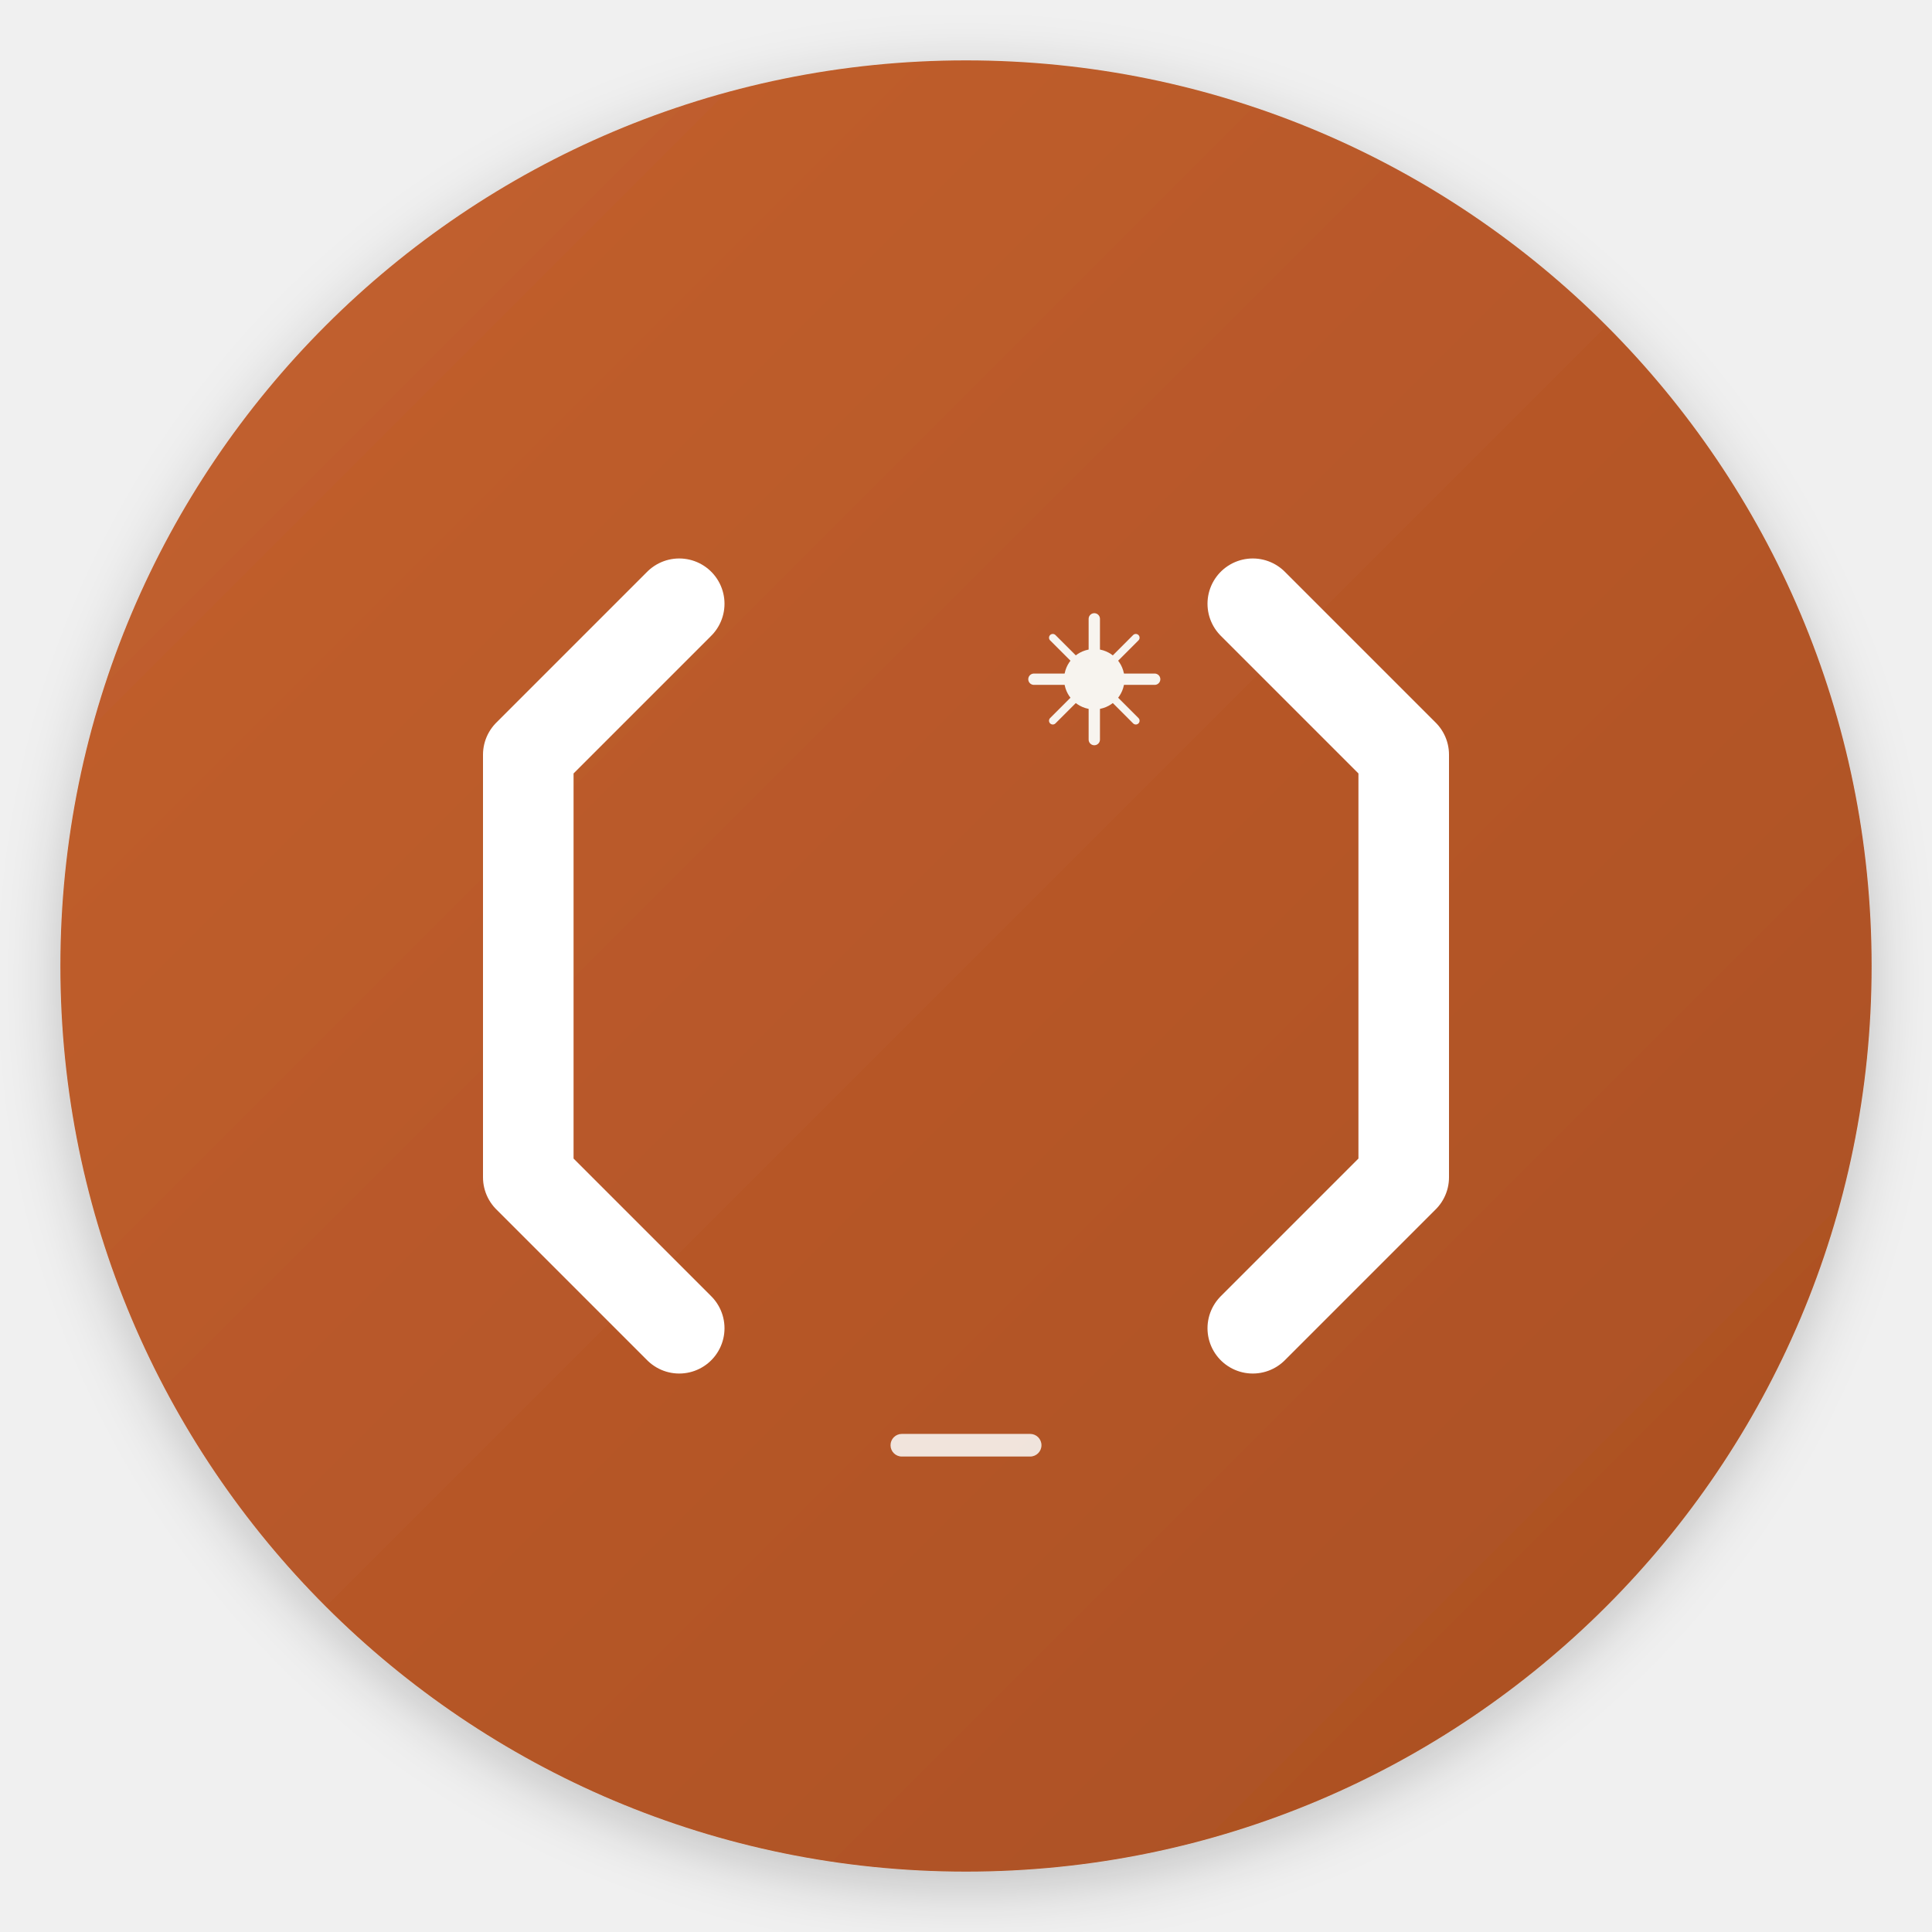
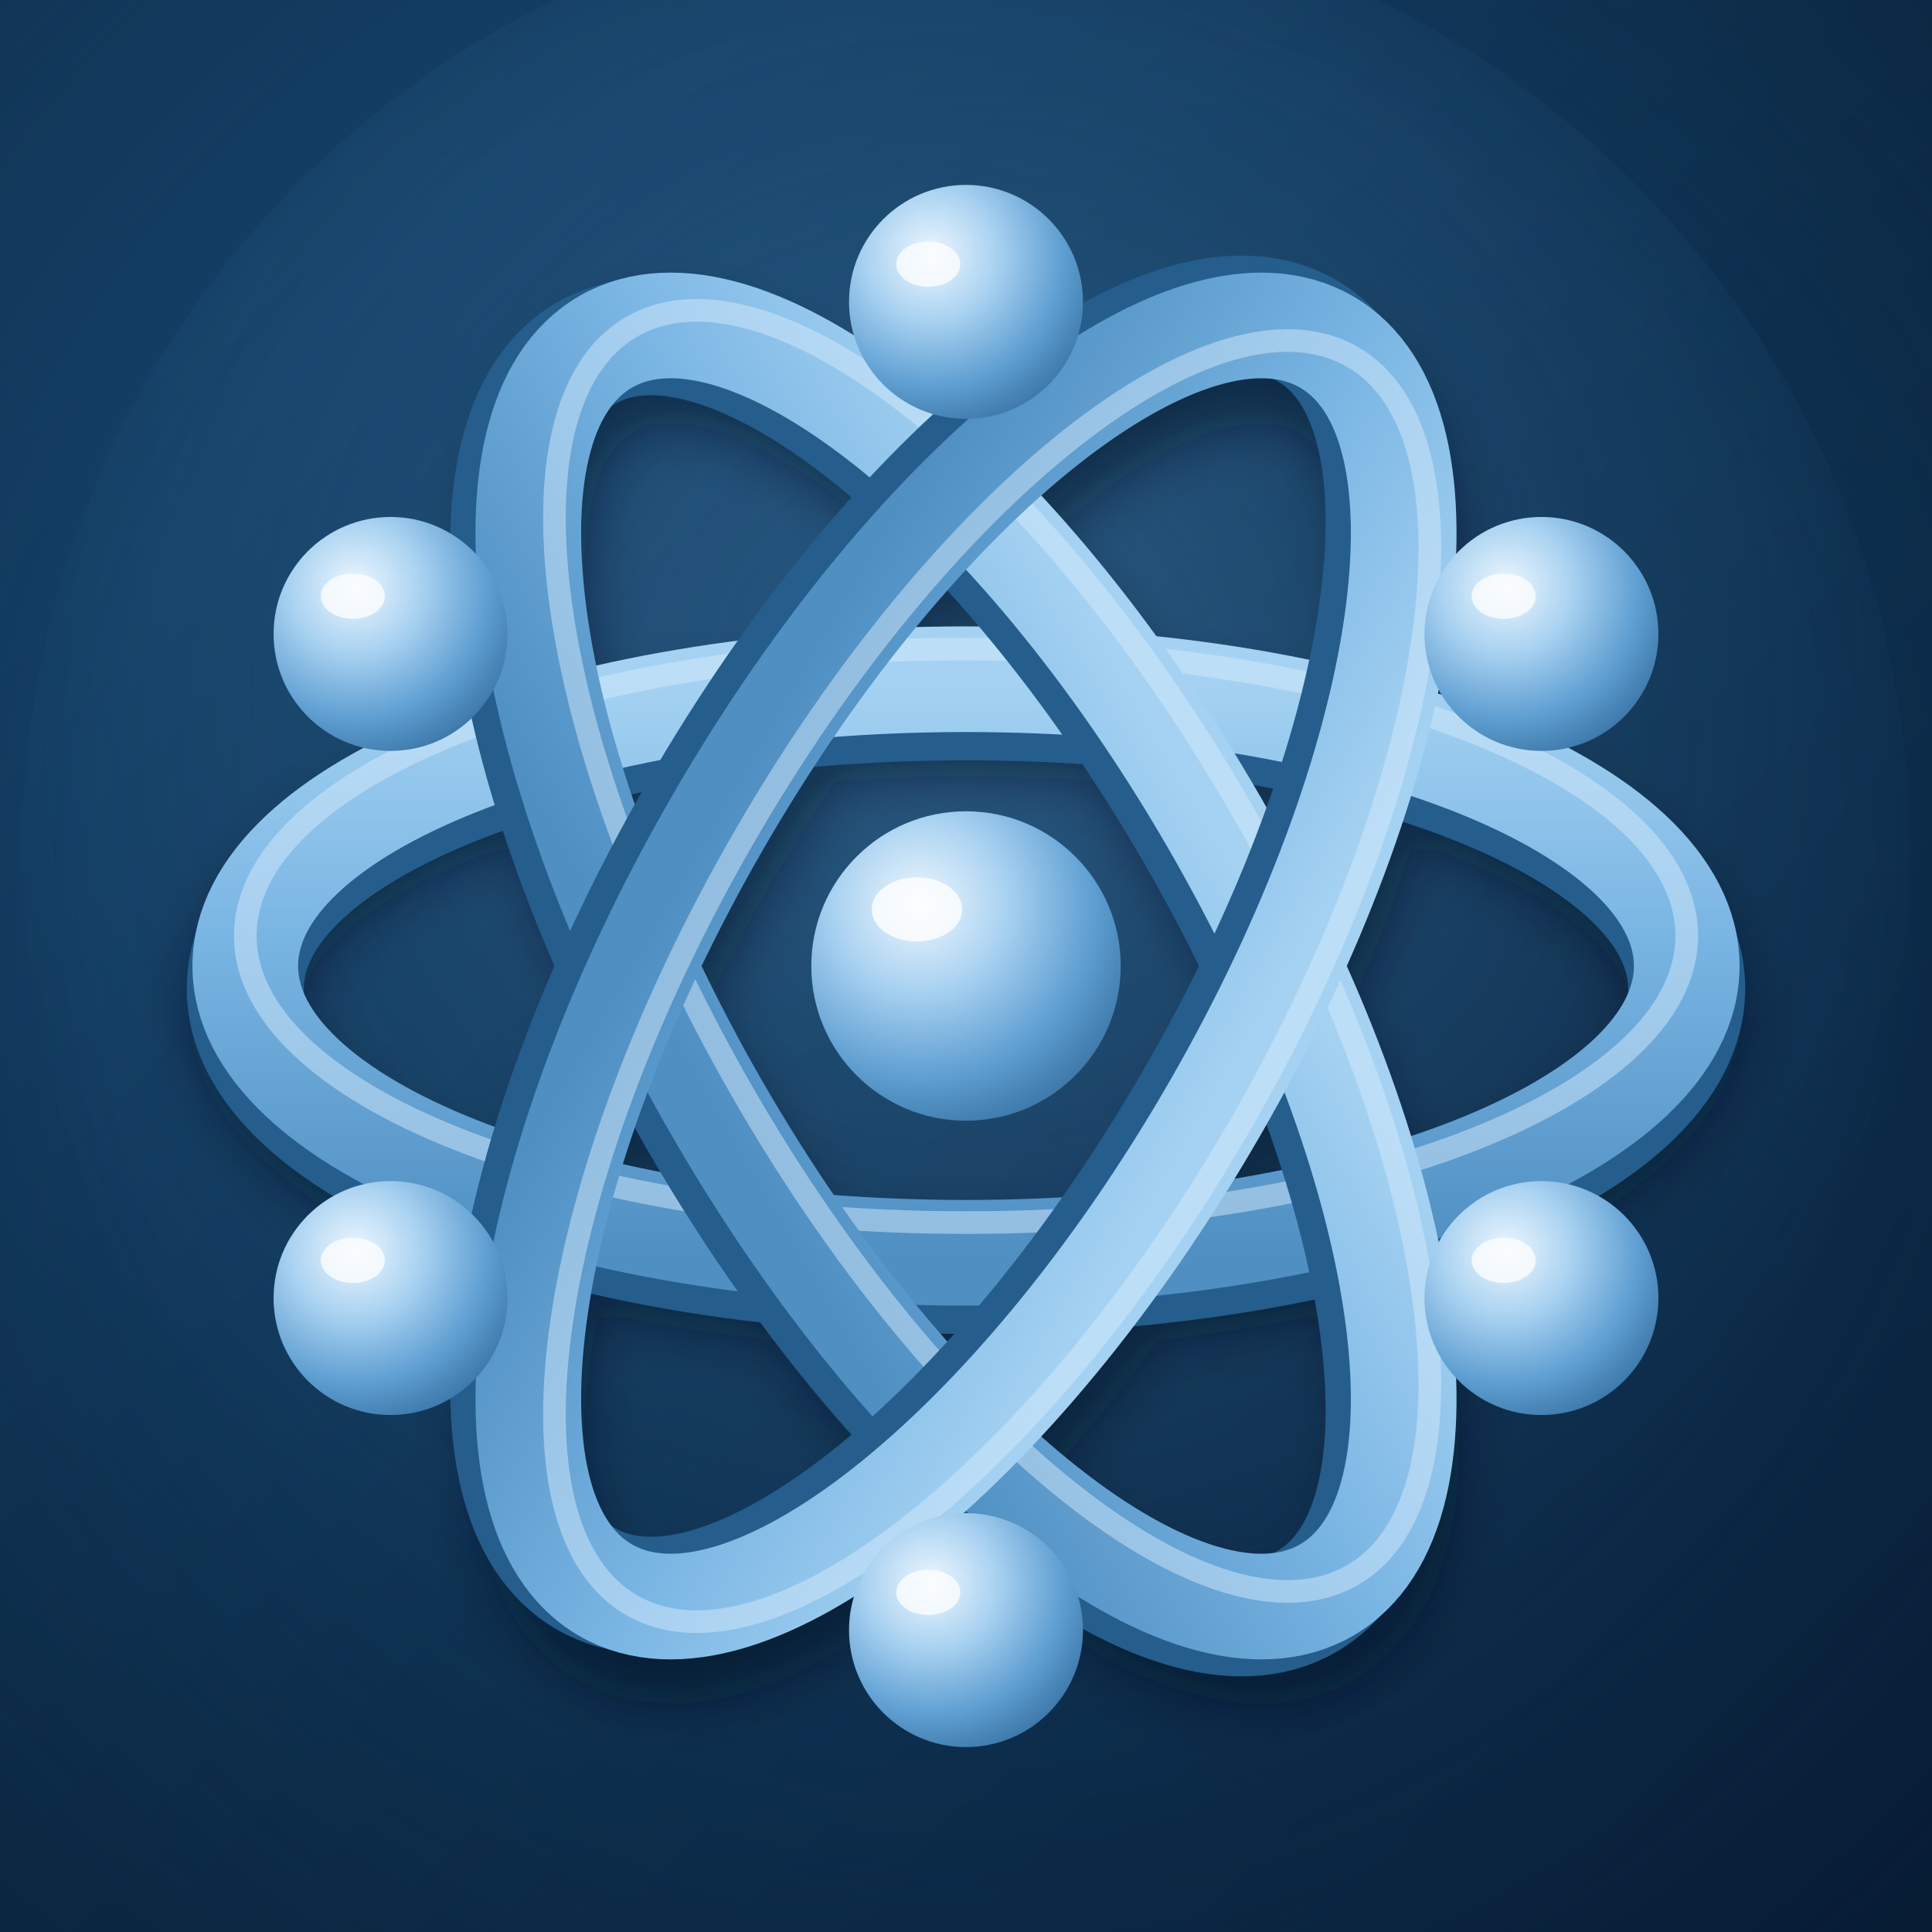
- <svg xmlns="http://www.w3.org/2000/svg" width="512" height="512" viewBox="0 0 512 512" fill="none">
+ <svg xmlns="http://www.w3.org/2000/svg" width="1024" height="1024" viewBox="0 0 1024 1024" fill="none">
  <defs>
-     <linearGradient id="warmGrad" x1="0%" y1="0%" x2="100%" y2="100%">
-       <stop offset="0%" style="stop-color:#C4612F;stop-opacity:1" />
-       <stop offset="100%" style="stop-color:#A94E22;stop-opacity:1" />
+     <linearGradient id="bgGrad" x1="0" y1="0" x2="1" y2="1">
+       <stop offset="0%" stop-color="#17466f" />
+       <stop offset="55%" stop-color="#0e3252" />
+       <stop offset="100%" stop-color="#0a2340" />
    </linearGradient>
-     <filter id="shadow" x="-50%" y="-50%" width="200%" height="200%">
-       <feGaussianBlur in="SourceAlpha" stdDeviation="8" />
-       <feOffset dx="0" dy="4" result="offsetblur" />
-       <feComponentTransfer>
-         <feFuncA type="linear" slope="0.2" />
-       </feComponentTransfer>
-       <feMerge>
-         <feMergeNode />
-         <feMergeNode in="SourceGraphic" />
-       </feMerge>
+     <radialGradient id="glow" cx="50%" cy="42%" r="55%">
+       <stop offset="0%" stop-color="#64a9e2" stop-opacity="0.30" />
+       <stop offset="60%" stop-color="#64a9e2" stop-opacity="0.10" />
+       <stop offset="100%" stop-color="#64a9e2" stop-opacity="0" />
+     </radialGradient>
+     <radialGradient id="vignette" cx="50%" cy="46%" r="72%">
+       <stop offset="62%" stop-color="#04101f" stop-opacity="0" />
+       <stop offset="100%" stop-color="#04101f" stop-opacity="0.38" />
+     </radialGradient>
+     <linearGradient id="orbitGrad" x1="0" y1="0" x2="0" y2="1">
+       <stop offset="0%" stop-color="#a5d2f2" />
+       <stop offset="45%" stop-color="#79b5e3" />
+       <stop offset="100%" stop-color="#4f8fc2" />
+     </linearGradient>
+     <radialGradient id="ballGrad" cx="35%" cy="30%" r="80%">
+       <stop offset="0%" stop-color="#eef7ff" />
+       <stop offset="35%" stop-color="#a9d2f1" />
+       <stop offset="70%" stop-color="#5f9fd2" />
+       <stop offset="100%" stop-color="#356f9f" />
+     </radialGradient>
+     <filter id="softBlur" x="-20%" y="-20%" width="140%" height="140%">
+       <feGaussianBlur stdDeviation="14" />
    </filter>
  </defs>
-   <circle cx="256" cy="256" r="240" fill="url(#warmGrad)" filter="url(#shadow)" />
-   <path d="M 180 160 L 140 200 L 140 312 L 180 352" stroke="#FFFFFF" stroke-width="24" stroke-linecap="round" stroke-linejoin="round" fill="none" />
-   <path d="M 332 160 L 372 200 L 372 312 L 332 352" stroke="#FFFFFF" stroke-width="24" stroke-linecap="round" stroke-linejoin="round" fill="none" />
-   <g transform="translate(290, 180)">
-     <circle cx="0" cy="0" r="8" fill="#F7F4EF" />
-     <line x1="0" y1="-16" x2="0" y2="16" stroke="#F7F4EF" stroke-width="3" stroke-linecap="round" />
-     <line x1="-16" y1="0" x2="16" y2="0" stroke="#F7F4EF" stroke-width="3" stroke-linecap="round" />
-     <line x1="-11" y1="-11" x2="11" y2="11" stroke="#F7F4EF" stroke-width="2" stroke-linecap="round" />
-     <line x1="11" y1="-11" x2="-11" y2="11" stroke="#F7F4EF" stroke-width="2" stroke-linecap="round" />
+   <rect width="1024" height="1024" fill="url(#bgGrad)" />
+   <circle cx="512" cy="450" r="500" fill="url(#glow)" />
+   <g transform="translate(512,534)" filter="url(#softBlur)" opacity="0.5">
+     <ellipse rx="382" ry="152" transform="rotate(0)" stroke="#04101f" stroke-width="58" fill="none" />
+     <ellipse rx="382" ry="152" transform="rotate(60)" stroke="#04101f" stroke-width="58" fill="none" />
+     <ellipse rx="382" ry="152" transform="rotate(120)" stroke="#04101f" stroke-width="58" fill="none" />
  </g>
-   <rect x="236" y="380" width="40" height="6" rx="3" fill="#F7F4EF" opacity="0.9" />
+   <g transform="translate(512,512)">
+     <g transform="rotate(0)">
+       <ellipse rx="382" ry="152" stroke="#255d8c" stroke-width="62" fill="none" transform="translate(0,12)" />
+       <ellipse rx="382" ry="152" stroke="url(#orbitGrad)" stroke-width="56" fill="none" />
+       <ellipse rx="382" ry="152" stroke="#d3e9fb" stroke-width="12" fill="none" opacity="0.5" transform="translate(0,-16)" />
+     </g>
+     <g transform="rotate(60)">
+       <ellipse rx="382" ry="152" stroke="#255d8c" stroke-width="62" fill="none" transform="translate(0,12)" />
+       <ellipse rx="382" ry="152" stroke="url(#orbitGrad)" stroke-width="56" fill="none" />
+       <ellipse rx="382" ry="152" stroke="#d3e9fb" stroke-width="12" fill="none" opacity="0.5" transform="translate(0,-16)" />
+     </g>
+     <g transform="rotate(120)">
+       <ellipse rx="382" ry="152" stroke="#255d8c" stroke-width="62" fill="none" transform="translate(0,12)" />
+       <ellipse rx="382" ry="152" stroke="url(#orbitGrad)" stroke-width="56" fill="none" />
+       <ellipse rx="382" ry="152" stroke="#d3e9fb" stroke-width="12" fill="none" opacity="0.5" transform="translate(0,-16)" />
+     </g>
+     <g>
+       <circle cx="0" cy="-352" r="62" fill="url(#ballGrad)" />
+       <circle cx="-305" cy="-176" r="62" fill="url(#ballGrad)" />
+       <circle cx="-305" cy="176" r="62" fill="url(#ballGrad)" />
+       <circle cx="0" cy="352" r="62" fill="url(#ballGrad)" />
+       <circle cx="305" cy="176" r="62" fill="url(#ballGrad)" />
+       <circle cx="305" cy="-176" r="62" fill="url(#ballGrad)" />
+       <ellipse cx="-20" cy="-372" rx="17" ry="12" fill="#ffffff" opacity="0.75" />
+       <ellipse cx="-325" cy="-196" rx="17" ry="12" fill="#ffffff" opacity="0.75" />
+       <ellipse cx="-325" cy="156" rx="17" ry="12" fill="#ffffff" opacity="0.75" />
+       <ellipse cx="-20" cy="332" rx="17" ry="12" fill="#ffffff" opacity="0.75" />
+       <ellipse cx="285" cy="156" rx="17" ry="12" fill="#ffffff" opacity="0.75" />
+       <ellipse cx="285" cy="-196" rx="17" ry="12" fill="#ffffff" opacity="0.75" />
+     </g>
+     <circle r="82" fill="url(#ballGrad)" />
+     <ellipse cx="-26" cy="-30" rx="24" ry="17" fill="#ffffff" opacity="0.8" />
+   </g>
+   <rect width="1024" height="1024" fill="url(#vignette)" />
</svg>
